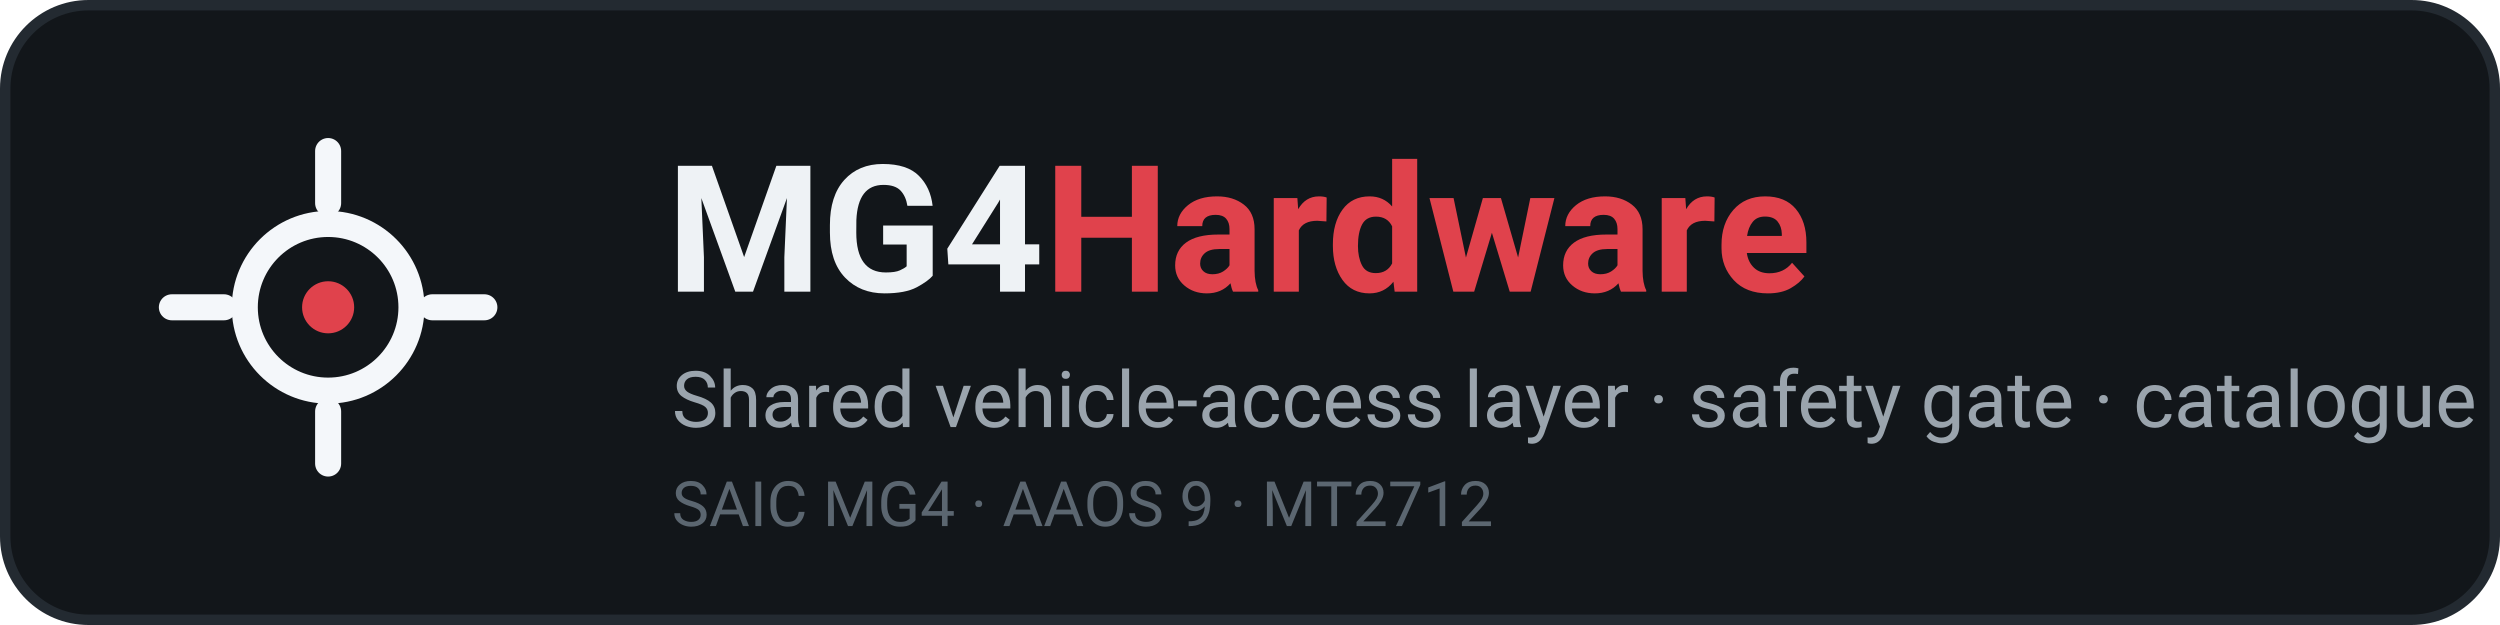
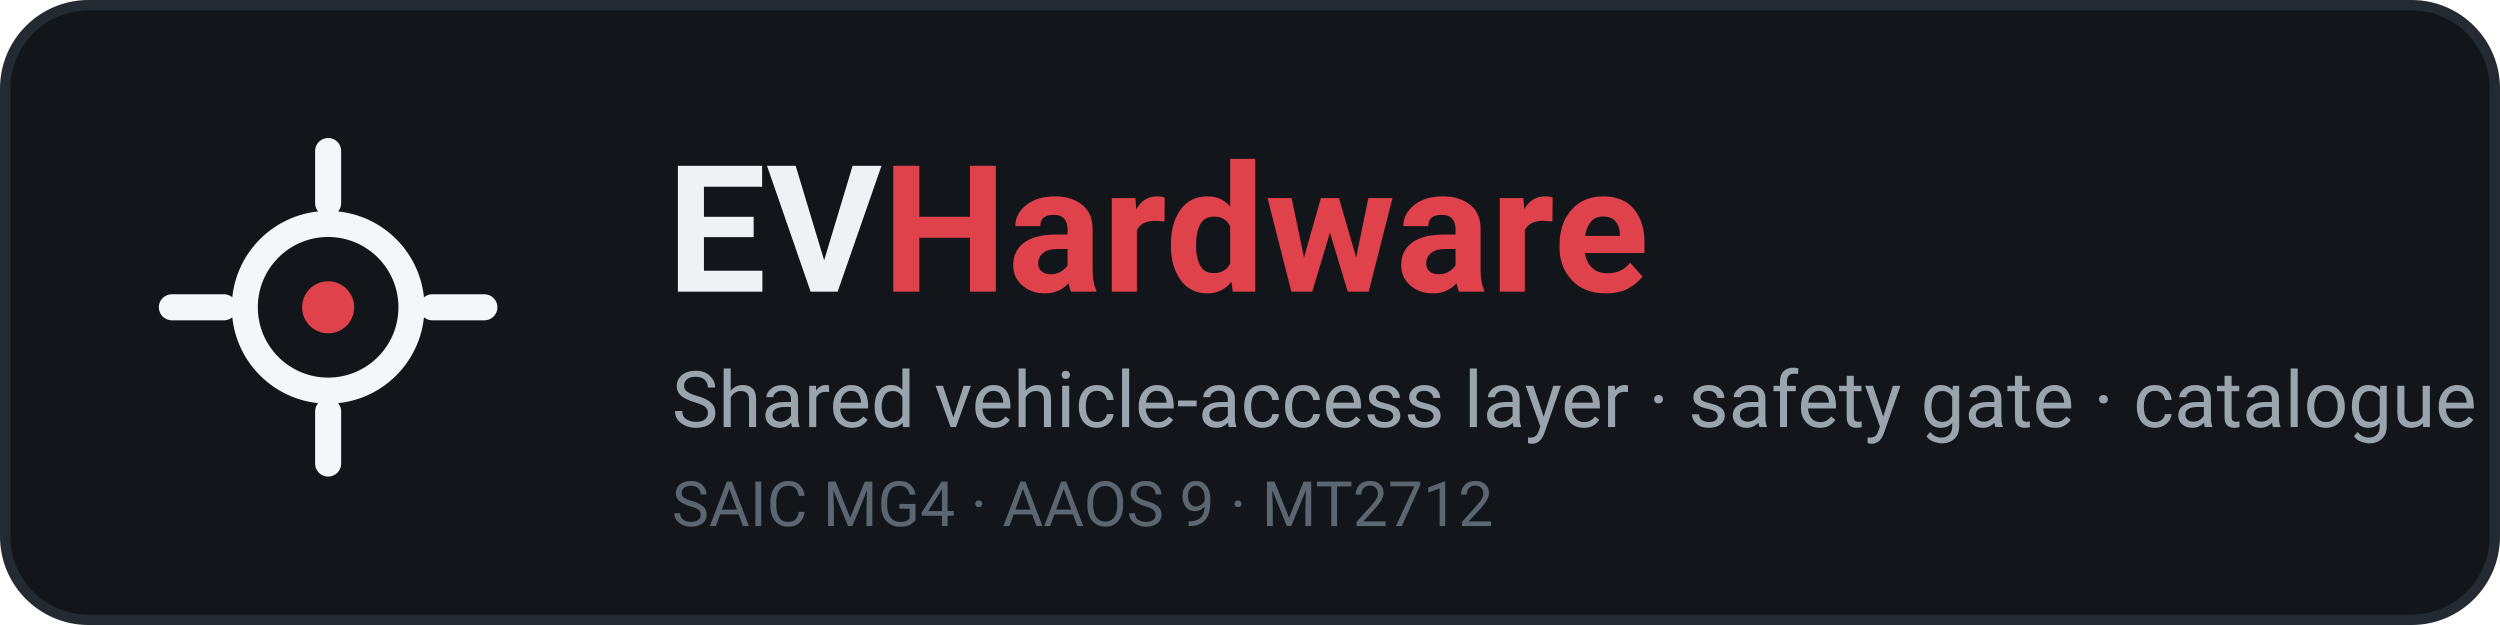
- <svg xmlns="http://www.w3.org/2000/svg" width="480" height="120" viewBox="0 0 480 120" role="img" aria-label="MG4 Hardware">
+ <svg xmlns="http://www.w3.org/2000/svg" width="480" height="120" viewBox="0 0 480 120" role="img" aria-label="EVHardware">
  <rect x="1" y="1" width="478" height="118" rx="16" fill="#12161a" stroke="#232a31" stroke-width="2" />
  <g transform="translate(31,27)" fill="none" stroke="#F4F7FA" stroke-width="5" stroke-linecap="round" stroke-linejoin="round">
    <circle cx="32" cy="32" r="16" />
    <path d="M32 2V12 M32 52V62 M2 32H12 M52 32H62" />
  </g>
  <circle cx="63" cy="59" r="5" fill="#E0424C" />
-   <text x="128" y="56" font-family="'Segoe UI',Roboto,Helvetica,Arial,sans-serif" font-size="34" font-weight="700" fill="#eef2f5">MG4<tspan fill="#E0424C">Hardware</tspan>
+   <text x="128" y="56" font-family="'Segoe UI',Roboto,Helvetica,Arial,sans-serif" font-size="34" font-weight="700" fill="#eef2f5">EV<tspan fill="#E0424C">Hardware</tspan>
  </text>
  <text x="129" y="82" font-family="'Segoe UI',Roboto,Helvetica,Arial,sans-serif" font-size="15" fill="#9aa4ad">Shared vehicle-access layer · safety gate · catalogue</text>
  <text x="129" y="101" font-family="'Segoe UI',Roboto,Helvetica,Arial,sans-serif" font-size="12" fill="#5b6670">SAIC MG4 · AAOS 9 · MT2712</text>
</svg>
